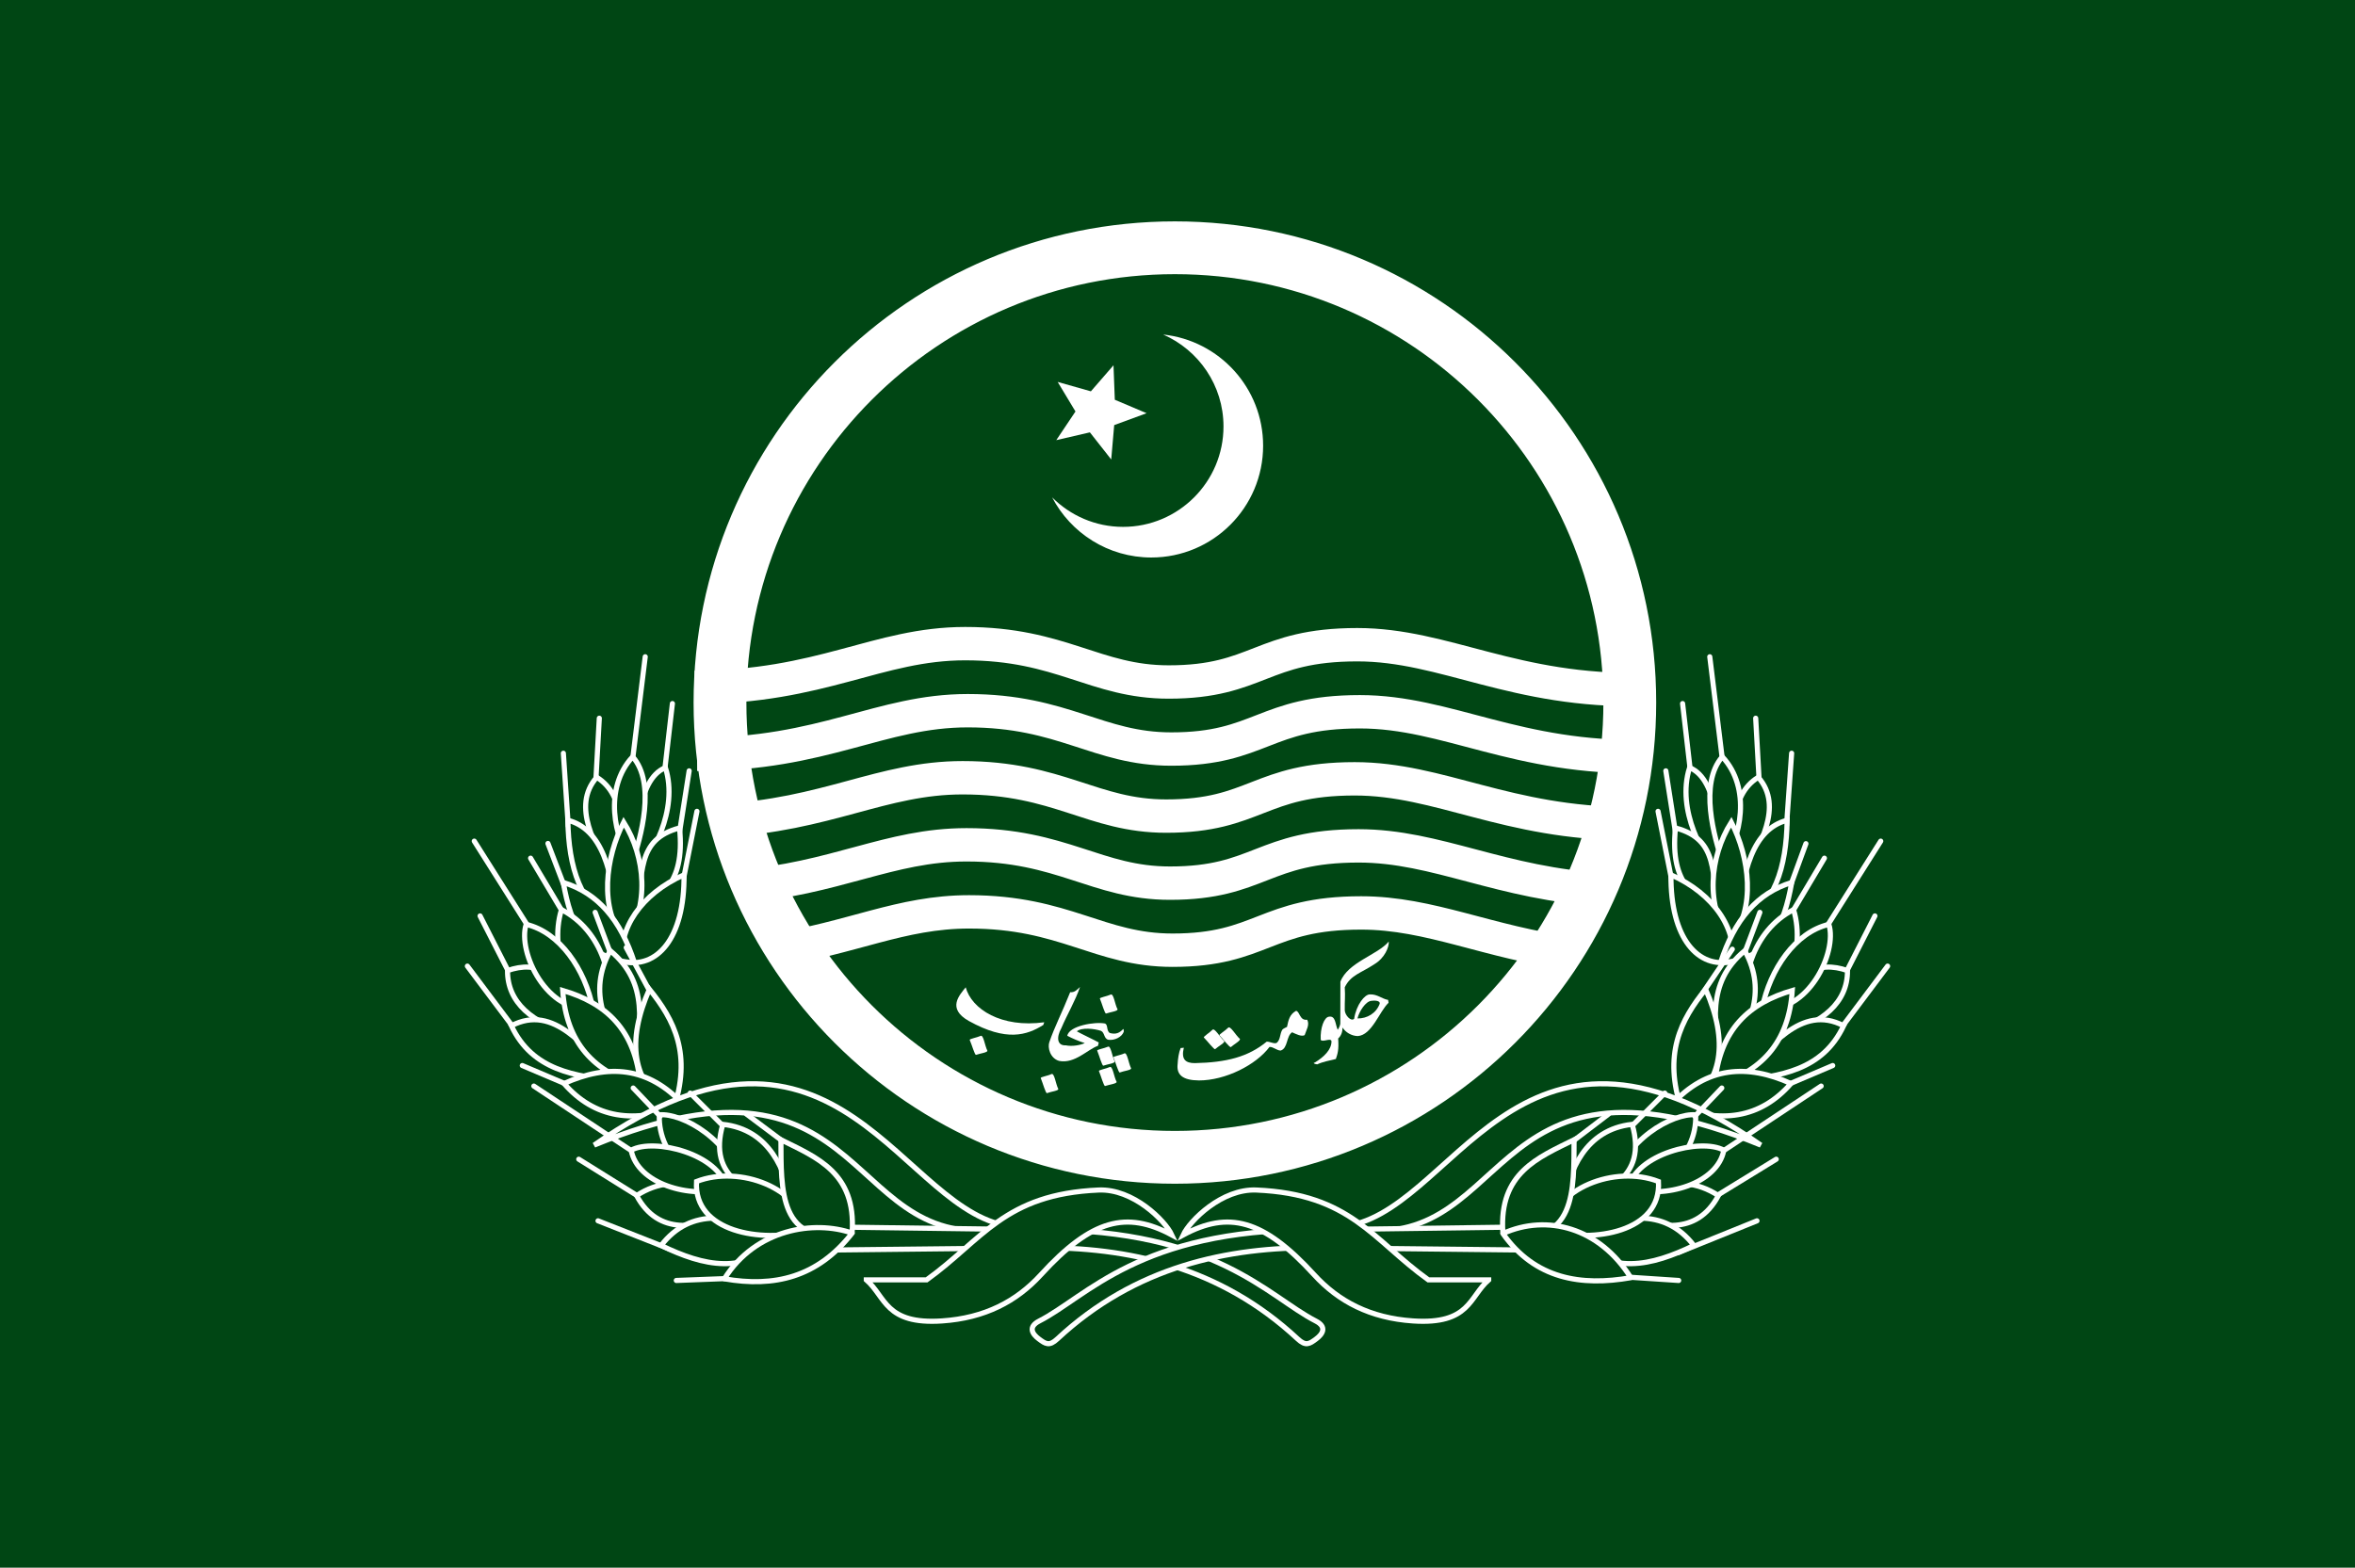
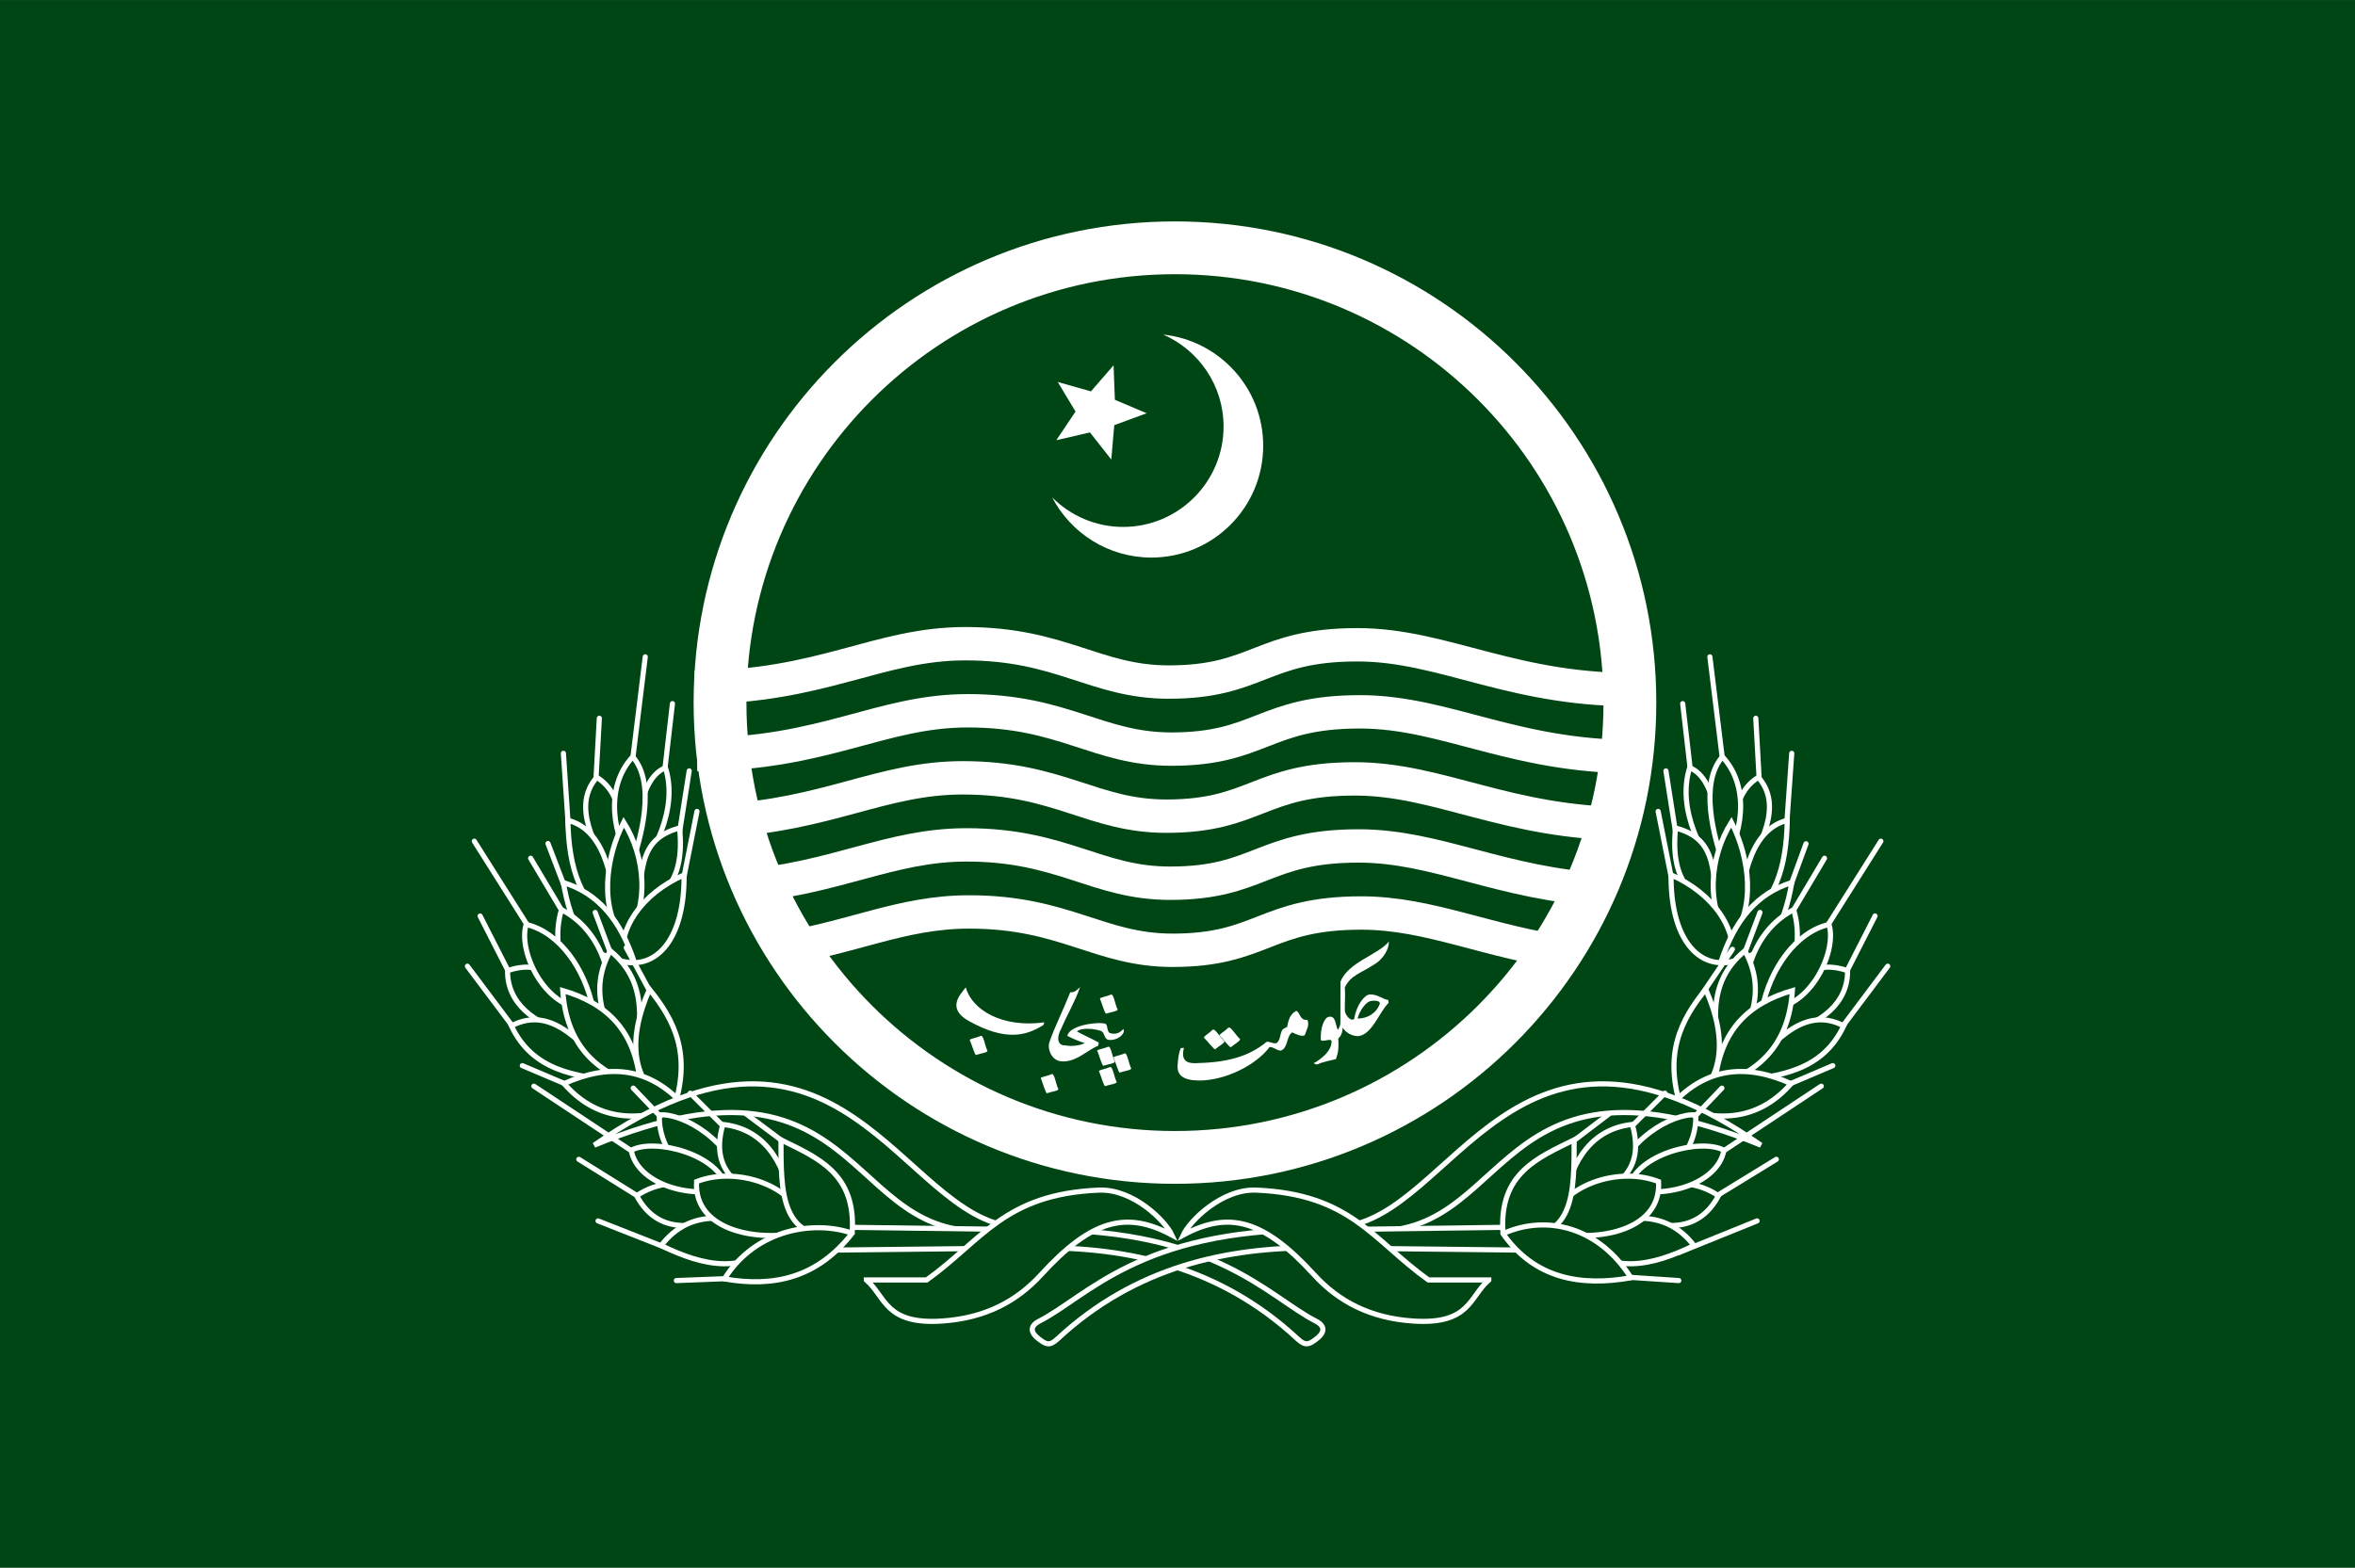
- <svg xmlns="http://www.w3.org/2000/svg" xmlns:xlink="http://www.w3.org/1999/xlink" version="1.1" width="793.047" height="528.047" id="svg3711">
+ <svg xmlns="http://www.w3.org/2000/svg" xmlns:xlink="http://www.w3.org/1999/xlink" version="1.1" width="793.047" height="528.047" viewBox="0 0 793 528" id="svg3711">
  <defs id="defs3713">
    <linearGradient id="linearGradient5616">
      <stop id="stop5618" style="stop-color:#000000;stop-opacity:1" offset="0" />
      <stop id="stop5620" style="stop-color:#000000;stop-opacity:0" offset="1" />
    </linearGradient>
    <filter x="-0.315" y="-0.219" width="1.63" height="1.439" color-interpolation-filters="sRGB" id="filter5626">
      <feGaussianBlur stdDeviation="1.179" id="feGaussianBlur5628" />
    </filter>
    <linearGradient id="linearGradient5648">
      <stop id="stop5650" style="stop-color:#000000;stop-opacity:1" offset="0" />
      <stop id="stop5652" style="stop-color:#000000;stop-opacity:0" offset="1" />
    </linearGradient>
    <linearGradient id="linearGradient5640">
      <stop id="stop5642" style="stop-color:#000000;stop-opacity:1" offset="0" />
      <stop id="stop5644" style="stop-color:#000000;stop-opacity:0" offset="1" />
    </linearGradient>
    <linearGradient x1="302.589" y1="111.651" x2="314.572" y2="111.651" id="linearGradient6918" xlink:href="#linearGradient5616" gradientUnits="userSpaceOnUse" />
    <radialGradient cx="325.415" cy="134.438" r="4.084" fx="325.415" fy="134.438" id="radialGradient6920" xlink:href="#linearGradient5648" gradientUnits="userSpaceOnUse" gradientTransform="matrix(1,0,0,0.3562687,0,86.54178)" />
    <radialGradient cx="325.415" cy="134.438" r="4.084" fx="325.415" fy="134.438" id="radialGradient6922" xlink:href="#linearGradient5640" gradientUnits="userSpaceOnUse" gradientTransform="matrix(1,0,0,0.3562687,0,86.54178)" />
    <linearGradient x1="302.589" y1="111.651" x2="314.572" y2="111.651" id="linearGradient7247" xlink:href="#linearGradient5616" gradientUnits="userSpaceOnUse" />
    <radialGradient cx="325.415" cy="134.438" r="4.084" fx="325.415" fy="134.438" id="radialGradient7249" xlink:href="#linearGradient5648" gradientUnits="userSpaceOnUse" gradientTransform="matrix(1,0,0,0.3562687,0,86.54178)" />
    <radialGradient cx="325.415" cy="134.438" r="4.084" fx="325.415" fy="134.438" id="radialGradient7251" xlink:href="#linearGradient5640" gradientUnits="userSpaceOnUse" gradientTransform="matrix(1,0,0,0.3562687,0,86.54178)" />
    <linearGradient x1="302.589" y1="111.651" x2="314.572" y2="111.651" id="linearGradient7580" xlink:href="#linearGradient5616" gradientUnits="userSpaceOnUse" />
    <radialGradient cx="325.415" cy="134.438" r="4.084" fx="325.415" fy="134.438" id="radialGradient7582" xlink:href="#linearGradient5648" gradientUnits="userSpaceOnUse" gradientTransform="matrix(1,0,0,0.3562687,0,86.54178)" />
    <radialGradient cx="325.415" cy="134.438" r="4.084" fx="325.415" fy="134.438" id="radialGradient7584" xlink:href="#linearGradient5640" gradientUnits="userSpaceOnUse" gradientTransform="matrix(1,0,0,0.3562687,0,86.54178)" />
    <linearGradient x1="302.589" y1="111.651" x2="314.572" y2="111.651" id="linearGradient4325" xlink:href="#linearGradient5616" gradientUnits="userSpaceOnUse" />
    <radialGradient cx="325.415" cy="134.438" r="4.084" fx="325.415" fy="134.438" id="radialGradient4327" xlink:href="#linearGradient5648" gradientUnits="userSpaceOnUse" gradientTransform="matrix(1,0,0,0.3562687,0,86.54178)" />
    <radialGradient cx="325.415" cy="134.438" r="4.084" fx="325.415" fy="134.438" id="radialGradient4329" xlink:href="#linearGradient5640" gradientUnits="userSpaceOnUse" gradientTransform="matrix(1,0,0,0.3562687,0,86.54178)" />
    <linearGradient x1="302.589" y1="111.651" x2="314.572" y2="111.651" id="linearGradient7077" xlink:href="#linearGradient5616" gradientUnits="userSpaceOnUse" />
    <radialGradient cx="325.415" cy="134.438" r="4.084" fx="325.415" fy="134.438" id="radialGradient7079" xlink:href="#linearGradient5648" gradientUnits="userSpaceOnUse" gradientTransform="matrix(1,0,0,0.3562687,0,86.54178)" />
    <radialGradient cx="325.415" cy="134.438" r="4.084" fx="325.415" fy="134.438" id="radialGradient7081" xlink:href="#linearGradient5640" gradientUnits="userSpaceOnUse" gradientTransform="matrix(1,0,0,0.3562687,0,86.54178)" />
    <linearGradient x1="302.589" y1="111.651" x2="314.572" y2="111.651" id="linearGradient7757" xlink:href="#linearGradient5616" gradientUnits="userSpaceOnUse" />
    <radialGradient cx="325.415" cy="134.438" r="4.084" fx="325.415" fy="134.438" id="radialGradient7759" xlink:href="#linearGradient5648" gradientUnits="userSpaceOnUse" gradientTransform="matrix(1,0,0,0.3562687,0,86.54178)" />
    <radialGradient cx="325.415" cy="134.438" r="4.084" fx="325.415" fy="134.438" id="radialGradient7761" xlink:href="#linearGradient5640" gradientUnits="userSpaceOnUse" gradientTransform="matrix(1,0,0,0.3562687,0,86.54178)" />
  </defs>
  <g id="g11486" transform="translate(-0.9764928,-0.9765115)">
    <rect width="793.047" height="528.047" x="0.976" y="0.977" id="rect7253" style="fill:#004614;fill-opacity:1;stroke:none" />
    <g id="g4364">
      <path d="m 396.621,78.115 c -88.1,0 -159.51,71.41 -159.51,159.51 0,88.1 71.41,159.51 159.51,159.51 88.1,0 159.51,-71.41 159.51,-159.51 0,-88.1 -71.41,-159.51 -159.51,-159.51 z m 0,12.644 c 81.108,0 146.866,65.758 146.866,146.866 0,81.108 -65.758,146.866 -146.866,146.866 -81.108,0 -146.866,-65.758 -146.866,-146.866 0,-81.108 65.758,-146.866 146.866,-146.866 z" id="path3978" style="fill:#ffffff;fill-opacity:1;stroke:#ffffff;stroke-width:5.139;stroke-linecap:round;stroke-linejoin:miter;stroke-miterlimit:4;stroke-opacity:1;stroke-dasharray:none" />
      <path d="m 234.875,232.495 c 42.771,0 61.622,-14.711 91.137,-14.711 32.365,0 43.755,12.917 68.532,12.917 30.152,0 31.187,-12.558 63.509,-12.558 29.566,0 52.846,16.059 96.519,15.07" id="path3948" style="fill:none;stroke:#ffffff;stroke-width:11.239;stroke-linecap:butt;stroke-linejoin:round;stroke-miterlimit:4;stroke-opacity:1;stroke-dasharray:none" />
      <path d="m 235.74,255.081 c 42.771,0 61.622,-14.711 91.137,-14.711 32.365,0 43.755,12.917 68.532,12.917 30.152,0 31.187,-12.558 63.509,-12.558 29.566,0 52.846,16.059 96.519,15.07" id="path3950" style="fill:none;stroke:#ffffff;stroke-width:11.239;stroke-linecap:butt;stroke-linejoin:round;stroke-miterlimit:4;stroke-opacity:1;stroke-dasharray:none" />
      <path d="m 243.256,277.431 c 36.417,-1.89 54.593,-14.475 81.892,-14.475 32.365,0 43.755,12.917 68.532,12.917 30.152,0 31.187,-12.558 63.509,-12.558 28.607,0 51.329,15.034 92.335,15.113" id="path3952" style="fill:none;stroke:#ffffff;stroke-width:11.239;stroke-linecap:butt;stroke-linejoin:round;stroke-miterlimit:4;stroke-opacity:1;stroke-dasharray:none" />
      <path d="m 249.333,299.702 c 33.281,-2.675 51.034,-14.159 77.112,-14.159 32.365,0 43.755,12.917 68.532,12.917 30.152,0 31.187,-12.558 63.509,-12.558 26.418,0 47.817,12.821 83.231,14.846" id="path3954" style="fill:none;stroke:#ffffff;stroke-width:11.239;stroke-linecap:butt;stroke-linejoin:round;stroke-miterlimit:4;stroke-opacity:1;stroke-dasharray:none" />
      <path d="m 261.176,321.036 c 26.528,-3.929 43.077,-12.906 66.134,-12.906 32.365,0 43.755,12.917 68.532,12.917 30.152,0 31.187,-12.558 63.509,-12.558 23.283,0 42.669,9.959 71.186,13.709" id="path3956" style="fill:none;stroke:#ffffff;stroke-width:11.239;stroke-linecap:butt;stroke-linejoin:round;stroke-miterlimit:4;stroke-opacity:1;stroke-dasharray:none" />
      <path d="m 392.671,113.659 c 11.93,5.219 20.317,17.107 20.317,30.962 0,18.668 -15.158,33.826 -33.826,33.826 -9.334,0 -17.766,-3.826 -23.883,-9.942 6.285,12.03 18.88,20.263 33.393,20.263 20.795,0 37.662,-16.867 37.662,-37.662 0,-19.44 -14.754,-35.444 -33.664,-37.446 z" id="path3958" style="fill:#ffffff;fill-opacity:1;stroke:none" />
      <path d="m 375.181,155.747 -7.184,-9.133 -11.32,2.623 6.466,-9.655 -5.993,-9.955 11.18,3.167 7.616,-8.776 0.443,11.612 10.7,4.531 -10.906,4.01 z" id="path3960" style="fill:#ffffff;fill-opacity:1;stroke:none" />
      <path style="fill:#004614;fill-opacity:1;stroke:#ffffff;stroke-width:1.729px;stroke-linecap:butt;stroke-linejoin:miter;stroke-opacity:1" id="path4219" d="M 220.084,334.823 z" />
      <path style="fill:#004614;fill-opacity:1;stroke:#ffffff;stroke-width:1.729px;stroke-linecap:round;stroke-linejoin:miter;stroke-opacity:1" id="path4181" d="m 227.407,237.967 -2.746,23.837" />
      <path style="fill:#004614;fill-opacity:1;stroke:#ffffff;stroke-width:1.729px;stroke-linecap:round;stroke-linejoin:miter;stroke-opacity:1" id="path4183" d="M 233.053,260.629 229.594,282.675" />
      <path style="fill:#004614;fill-opacity:1;stroke:#ffffff;stroke-width:1.729px;stroke-linecap:round;stroke-linejoin:miter;stroke-opacity:1" id="path4191" d="m 202.793,242.905 -1.297,23.343" />
      <path style="fill:#004614;fill-opacity:1;stroke:#ffffff;stroke-width:1.729px;stroke-linecap:round;stroke-linejoin:miter;stroke-opacity:1" id="path4189" d="m 190.689,254.699 1.653,24.57" />
      <path style="fill:#004614;fill-opacity:1;stroke:#ffffff;stroke-width:1.729px;stroke-linecap:round;stroke-linejoin:miter;stroke-opacity:1" id="path4179" d="m 213.727,259.11 4.528,-36.905" />
      <path style="fill:#004614;fill-opacity:1;stroke:#ffffff;stroke-width:1.729px;stroke-linecap:round;stroke-linejoin:miter;stroke-opacity:1" id="path4185" d="m 235.673,274.269 -4.655,23.452" />
      <path style="fill:#004614;fill-opacity:1;stroke:#ffffff;stroke-width:1.729px;stroke-linecap:round;stroke-linejoin:miter;stroke-opacity:1" id="path4187" d="M 191.12,299.785 185.5,285.087" />
      <path style="fill:#004614;fill-opacity:1;stroke:#ffffff;stroke-width:1.729;stroke-linecap:butt;stroke-linejoin:miter;stroke-miterlimit:4;stroke-opacity:1;stroke-dasharray:none" id="path4177" d="m 225.056,259.548 c 4.561,14.35 -4.855,30.621 -10.159,35.447 0.22,-11.016 0.251,-31.427 10.159,-35.447 z" />
      <path style="fill:#004614;fill-opacity:1;stroke:#ffffff;stroke-width:1.729;stroke-linecap:butt;stroke-linejoin:miter;stroke-miterlimit:4;stroke-opacity:1;stroke-dasharray:none" id="path4169" d="m 229.811,279.865 c -14.876,3.882 -11.968,15.803 -14.697,29.395 7.275,-6.304 16.727,-9.407 14.697,-29.395 z" />
      <path style="fill:#004614;fill-opacity:1;stroke:#ffffff;stroke-width:1.729;stroke-linecap:butt;stroke-linejoin:miter;stroke-miterlimit:4;stroke-opacity:1;stroke-dasharray:none" id="path4173" d="m 201.929,262.79 c -8.767,9.982 0.079,23.306 4.323,32.205 4.961,-11.291 5.61,-26.069 -4.323,-32.205 z" />
      <path style="fill:#004614;fill-opacity:1;stroke:#ffffff;stroke-width:1.729;stroke-linecap:butt;stroke-linejoin:miter;stroke-miterlimit:4;stroke-opacity:1;stroke-dasharray:none" id="path4171" d="m 192.202,277.272 c 0.248,15.798 4.12,28.836 16.427,35.447 -1.071,-18.422 -5.028,-32.515 -16.427,-35.447 z" />
      <path style="fill:#004614;fill-opacity:1;stroke:#ffffff;stroke-width:1.729;stroke-linecap:butt;stroke-linejoin:miter;stroke-miterlimit:4;stroke-opacity:1;stroke-dasharray:none" id="path4175" d="m 214.032,255.874 c -9.887,10.652 -6.196,27.508 -0.216,35.879 2.969,-8.613 8.119,-26.863 0.216,-35.879 z" />
      <path style="fill:#004614;fill-opacity:1;stroke:#ffffff;stroke-width:1.729;stroke-linecap:butt;stroke-linejoin:miter;stroke-miterlimit:4;stroke-opacity:1;stroke-dasharray:none" id="path4167" d="m 211.007,277.92 c 7.368,11.738 8.77,28.176 0.432,39.986 -8.946,-10.777 -6.493,-28.272 -0.432,-39.986 z" />
      <path style="fill:#004614;fill-opacity:1;stroke:#ffffff;stroke-width:1.729;stroke-linecap:butt;stroke-linejoin:miter;stroke-miterlimit:4;stroke-opacity:1;stroke-dasharray:none" id="path4165" d="m 210.79,324.822 c -1.858,-10.642 5.994,-22.752 20.533,-29.179 0.223,21.52 -9.239,31.845 -20.533,29.179 z" />
      <path style="fill:#004614;fill-opacity:1;stroke:#ffffff;stroke-width:1.729;stroke-linecap:butt;stroke-linejoin:round;stroke-miterlimit:4;stroke-opacity:1;stroke-dasharray:none" id="path4163" d="m 214.627,325.251 c -16.295,-0.852 -21.399,-12.437 -23.965,-27.017 11.594,3.538 19.287,12.528 23.965,27.017 z" />
      <path style="fill:#004614;fill-opacity:1;stroke:#ffffff;stroke-width:1.729px;stroke-linecap:round;stroke-linejoin:miter;stroke-opacity:1" id="path4199" d="m 158.365,326.405 16.859,22.478" />
      <path d="m 162.644,309.498 10.807,21.182" id="path4197" style="fill:#004614;fill-opacity:1;stroke:#ffffff;stroke-width:1.729px;stroke-linecap:round;stroke-linejoin:miter;stroke-opacity:1" />
      <path d="M 181.437,317.157 160.688,284.304" id="path4195" style="fill:#004614;fill-opacity:1;stroke:#ffffff;stroke-width:1.729px;stroke-linecap:round;stroke-linejoin:miter;stroke-opacity:1" />
      <path d="m 176.857,359.895 17.291,7.349" id="path4201" style="fill:#004614;fill-opacity:1;stroke:#ffffff;stroke-width:1.729px;stroke-linecap:round;stroke-linejoin:miter;stroke-opacity:1" />
      <path d="M 190.462,308.201 179.656,290.045" id="path4193" style="fill:#004614;fill-opacity:1;stroke:#ffffff;stroke-width:1.729px;stroke-linecap:round;stroke-linejoin:miter;stroke-opacity:1" />
      <path d="m 206.579,322.134 -5.187,-13.833" id="path4221" style="fill:#004614;fill-opacity:1;stroke:#ffffff;stroke-width:1.729px;stroke-linecap:round;stroke-linejoin:miter;stroke-opacity:1" />
      <path d="m 219.985,335.232 -8.126,-15.065" id="path4255" style="fill:#004614;fill-opacity:1;stroke:#ffffff;stroke-width:1.729px;stroke-linecap:round;stroke-linejoin:miter;stroke-opacity:1" />
      <path style="fill:#004614;fill-opacity:1;stroke:#ffffff;stroke-width:1.729;stroke-linecap:butt;stroke-linejoin:miter;stroke-miterlimit:4;stroke-opacity:1;stroke-dasharray:none" id="path4157-1" d="m 171.885,327.907 c 9.693,-3.367 19.706,-0.483 21.614,21.182 -13.119,-3.245 -21.726,-10.458 -21.614,-21.182 z" />
      <path style="fill:#004614;fill-opacity:1;stroke:#ffffff;stroke-width:1.729;stroke-linecap:butt;stroke-linejoin:miter;stroke-miterlimit:4;stroke-opacity:1;stroke-dasharray:none" id="path4161-0" d="m 190.041,307.374 c 13.906,7.102 18.403,24.49 15.283,35.805 -11.807,-4.439 -19.688,-21.163 -15.283,-35.805 z" />
      <path style="fill:#004614;fill-opacity:1;stroke:#ffffff;stroke-width:1.729;stroke-linecap:butt;stroke-linejoin:miter;stroke-miterlimit:4;stroke-opacity:1;stroke-dasharray:none" id="path4153-5" d="m 206.468,321.206 c -7.7,13.978 -1.836,26.644 8.213,38.905 1.716,-13.793 5.082,-27.892 -8.213,-38.905 z" />
      <path style="fill:#004614;fill-opacity:1;stroke:#ffffff;stroke-width:1.729;stroke-linecap:butt;stroke-linejoin:miter;stroke-miterlimit:4;stroke-opacity:1;stroke-dasharray:none" id="path4159-8" d="m 178.153,312.345 c -2.955,9.379 7.074,30.388 22.478,28.314 -2.627,-13.224 -11.206,-25.681 -22.478,-28.314 z" />
      <path style="fill:#004614;fill-opacity:1;stroke:#ffffff;stroke-width:1.729;stroke-linecap:butt;stroke-linejoin:miter;stroke-miterlimit:4;stroke-opacity:1;stroke-dasharray:none" id="path4155-9" d="m 173.182,346.495 c 7.123,15.126 21.429,16.989 35.879,18.588 -11.078,-11.193 -21.502,-26.093 -35.879,-18.588 z" />
      <path style="fill:#004614;fill-opacity:1;stroke:#ffffff;stroke-width:1.729;stroke-linecap:butt;stroke-linejoin:miter;stroke-miterlimit:4;stroke-opacity:1;stroke-dasharray:none" id="path4151-7" d="m 190.473,334.607 c 14.224,4.155 24.564,12.9 26.153,31.989 -15.549,-4.378 -25.005,-14.361 -26.153,-31.989 z" />
      <path style="fill:#004614;fill-opacity:1;stroke:#ffffff;stroke-width:1.729;stroke-linecap:butt;stroke-linejoin:miter;stroke-miterlimit:4;stroke-opacity:1;stroke-dasharray:none" id="path4147" d="m 219.652,334.175 c -7.6,17.399 -6.288,31.514 7.997,40.85 6.457,-18.88 0.358,-30.516 -7.997,-40.85 z" />
      <path style="fill:#004614;fill-opacity:1;stroke:#ffffff;stroke-width:1.729;stroke-linecap:butt;stroke-linejoin:miter;stroke-miterlimit:4;stroke-opacity:1;stroke-dasharray:none" id="path4149-6" d="m 190.906,365.947 c 14.726,-6.633 28.354,-5.805 40.202,7.133 -16.54,6.755 -30.002,4.556 -40.202,-7.133 z" />
      <path style="fill:#004614;fill-opacity:1;stroke:#ffffff;stroke-width:1.729;stroke-linecap:butt;stroke-linejoin:miter;stroke-miterlimit:4;stroke-opacity:1;stroke-dasharray:none" id="path4003" d="M 201.064,386.696 C 296.617,347.419 283.97,426.893 342.419,414.146 304.483,411.033 284.015,328.642 201.064,386.696 z" />
      <path style="fill:#004614;fill-opacity:1;stroke:#ffffff;stroke-width:1.729;stroke-linecap:butt;stroke-linejoin:miter;stroke-miterlimit:4;stroke-opacity:1;stroke-dasharray:none" id="path4005" d="m 437.952,451.97 c 2.735,2.549 3.959,1.732 6.268,0 2.137,-1.603 3.759,-4.022 -0.216,-6.052 -15.843,-8.088 -33.862,-30.692 -91.643,-30.692 l -68.951,-0.917 -7.349,7.781 74.138,-0.812 c 30.533,-0.334 61.612,6.334 87.752,30.692 z" />
      <path style="fill:#004614;fill-opacity:1;stroke:#ffffff;stroke-width:1.729px;stroke-linecap:round;stroke-linejoin:miter;stroke-opacity:1" id="path4209" d="m 228.721,432.291 21.258,-0.812" />
      <path style="fill:#004614;fill-opacity:1;stroke:#ffffff;stroke-width:1.729px;stroke-linecap:round;stroke-linejoin:miter;stroke-opacity:1" id="path4207" d="m 202.361,412.201 26.801,10.554" />
      <path style="fill:#004614;fill-opacity:1;stroke:#ffffff;stroke-width:1.729px;stroke-linecap:round;stroke-linejoin:miter;stroke-opacity:1" id="path4203" d="m 180.747,366.812 35.879,23.775" />
      <path style="fill:#004614;fill-opacity:1;stroke:#ffffff;stroke-width:1.729px;stroke-linecap:round;stroke-linejoin:miter;stroke-opacity:1" id="path4213" d="M 245.51,381.282 233.406,369.178" />
      <path style="fill:#004614;fill-opacity:1;stroke:#ffffff;stroke-width:1.729px;stroke-linecap:round;stroke-linejoin:miter;stroke-opacity:1" id="path4211" d="M 266.39,386.775 252.379,376.274" />
      <path d="m 195.877,391.452 23.164,14.444" id="path4205" style="fill:#004614;fill-opacity:1;stroke:#ffffff;stroke-width:1.729px;stroke-linecap:round;stroke-linejoin:miter;stroke-opacity:1" />
      <path style="fill:#004614;fill-opacity:1;stroke:#ffffff;stroke-width:1.729;stroke-linecap:butt;stroke-linejoin:miter;stroke-miterlimit:4;stroke-opacity:1;stroke-dasharray:none" id="path4017" d="m 215.354,403.697 c 14.268,-9.424 30.503,-0.644 30.567,6.878 -9.845,3.556 -23.103,7.032 -30.567,-6.878 z" />
      <path style="fill:#004614;fill-opacity:1;stroke:#ffffff;stroke-width:1.729;stroke-linecap:butt;stroke-linejoin:miter;stroke-miterlimit:4;stroke-opacity:1;stroke-dasharray:none" id="path4019" d="m 222.996,376.493 c -0.476,14.438 12.963,25.474 27.816,24.148 -3.491,-15.632 -20.124,-24.846 -27.816,-24.148 z" />
      <path style="fill:#004614;fill-opacity:1;stroke:#ffffff;stroke-width:1.729;stroke-linecap:butt;stroke-linejoin:miter;stroke-miterlimit:4;stroke-opacity:1;stroke-dasharray:none" id="path4021" d="m 213.52,388.414 c 2.109,11.249 19.698,16.539 32.095,12.838 -2.287,-11.489 -24.314,-17.109 -32.095,-12.838 z" />
      <path style="fill:#004614;fill-opacity:1;stroke:#ffffff;stroke-width:1.729;stroke-linecap:butt;stroke-linejoin:miter;stroke-miterlimit:4;stroke-opacity:1;stroke-dasharray:none" id="path4015" d="m 244.392,379.702 c 15.898,1.726 21.295,15.893 23.078,26.746 -14.024,-3.105 -28.359,-8.512 -23.078,-26.746 z" />
      <path style="fill:#004614;fill-opacity:1;stroke:#ffffff;stroke-width:1.729;stroke-linecap:butt;stroke-linejoin:miter;stroke-miterlimit:4;stroke-opacity:1;stroke-dasharray:none" id="path4009" d="m 223.607,420.508 c 9.95,-12.902 24.516,-10.8 40.959,-2.598 -12.675,12.852 -26.67,9.524 -40.959,2.598 z" />
      <path style="fill:#004614;fill-opacity:1;stroke:#ffffff;stroke-width:1.729;stroke-linecap:butt;stroke-linejoin:miter;stroke-miterlimit:4;stroke-opacity:1;stroke-dasharray:none" id="path4011" d="m 235.528,398.959 c 14.636,-5.691 35.488,2.4 36.833,16.659 -14.871,4.046 -37.839,0.391 -36.833,-16.659 z" />
      <path style="fill:#004614;fill-opacity:1;stroke:#ffffff;stroke-width:1.729;stroke-linecap:butt;stroke-linejoin:miter;stroke-miterlimit:4;stroke-opacity:1;stroke-dasharray:none" id="path4013" d="m 263.955,384.898 c 12.191,6.026 25.24,11.168 23.995,31.025 -24.924,6.067 -23.903,-14.654 -23.995,-31.025 z" />
      <path style="fill:#004614;fill-opacity:1;stroke:#ffffff;stroke-width:1.729;stroke-linecap:butt;stroke-linejoin:round;stroke-miterlimit:4;stroke-opacity:1;stroke-dasharray:none" id="path4007" d="m 244.905,431.738 c 16.741,2.934 31.368,-0.427 43.023,-15.398 -12.669,-4.444 -32.459,-1.491 -43.023,15.398 z" />
      <path style="fill:#004614;fill-opacity:1;stroke:#ffffff;stroke-width:1.729px;stroke-linecap:round;stroke-linejoin:miter;stroke-opacity:1" id="path4215" d="m 223.285,376.981 -9.078,-9.51" />
      <path style="fill:#004614;fill-opacity:1;stroke:#ffffff;stroke-width:1.729;stroke-linecap:butt;stroke-linejoin:miter;stroke-miterlimit:4;stroke-opacity:1;stroke-dasharray:none" id="path4001" d="m 292.707,432.086 20.317,0 c 18.737,-13.434 26.156,-28.904 57.925,-30.259 11.588,-0.494 22.391,10.284 24.64,15.13 -15.181,-8.157 -26.921,-5.409 -44.092,13.401 -8.231,9.016 -18.927,14.597 -33.285,15.562 -19.224,1.292 -18.91,-8.102 -25.504,-13.833 z" />
      <path style="fill:#004614;fill-opacity:1;stroke:#ffffff;stroke-width:1.729px;stroke-linecap:butt;stroke-linejoin:miter;stroke-opacity:1" id="path4911" d="M 574.916,334.823 z" />
      <path style="fill:#004614;fill-opacity:1;stroke:#ffffff;stroke-width:1.729px;stroke-linecap:round;stroke-linejoin:miter;stroke-opacity:1" id="path4917" d="m 567.593,237.967 2.746,23.837" />
      <path style="fill:#004614;fill-opacity:1;stroke:#ffffff;stroke-width:1.729px;stroke-linecap:round;stroke-linejoin:miter;stroke-opacity:1" id="path4919" d="m 561.947,260.629 3.458,22.046" />
      <path style="fill:#004614;fill-opacity:1;stroke:#ffffff;stroke-width:1.729px;stroke-linecap:round;stroke-linejoin:miter;stroke-opacity:1" id="path4921" d="m 592.207,242.905 1.297,23.343" />
      <path style="fill:#004614;fill-opacity:1;stroke:#ffffff;stroke-width:1.729px;stroke-linecap:round;stroke-linejoin:miter;stroke-opacity:1" id="path4923" d="m 604.311,254.699 -1.711,24.246" />
      <path style="fill:#004614;fill-opacity:1;stroke:#ffffff;stroke-width:1.729px;stroke-linecap:round;stroke-linejoin:miter;stroke-opacity:1" id="path4925" d="m 581.273,259.11 -4.528,-36.905" />
      <path style="fill:#004614;fill-opacity:1;stroke:#ffffff;stroke-width:1.729px;stroke-linecap:round;stroke-linejoin:miter;stroke-opacity:1" id="path4927" d="m 559.327,274.269 4.655,23.452" />
      <path style="fill:#004614;fill-opacity:1;stroke:#ffffff;stroke-width:1.729px;stroke-linecap:round;stroke-linejoin:miter;stroke-opacity:1" id="path4929" d="m 603.498,300.51 5.62,-15.346" />
      <path style="fill:#004614;fill-opacity:1;stroke:#ffffff;stroke-width:1.729;stroke-linecap:butt;stroke-linejoin:miter;stroke-miterlimit:4;stroke-opacity:1;stroke-dasharray:none" id="path4933" d="m 569.944,259.548 c -4.561,14.35 4.855,30.621 10.159,35.447 -0.22,-11.016 -0.251,-31.427 -10.159,-35.447 z" />
      <path style="fill:#004614;fill-opacity:1;stroke:#ffffff;stroke-width:1.729;stroke-linecap:butt;stroke-linejoin:miter;stroke-miterlimit:4;stroke-opacity:1;stroke-dasharray:none" id="path4935" d="m 565.189,279.865 c 14.876,3.882 11.968,15.803 14.697,29.395 -7.275,-6.304 -16.727,-9.407 -14.697,-29.395 z" />
      <path style="fill:#004614;fill-opacity:1;stroke:#ffffff;stroke-width:1.729;stroke-linecap:butt;stroke-linejoin:miter;stroke-miterlimit:4;stroke-opacity:1;stroke-dasharray:none" id="path4937" d="m 593.071,262.79 c 8.767,9.982 -0.079,23.306 -4.323,32.205 -4.961,-11.291 -5.61,-26.069 4.323,-32.205 z" />
      <path style="fill:#004614;fill-opacity:1;stroke:#ffffff;stroke-width:1.729;stroke-linecap:butt;stroke-linejoin:miter;stroke-miterlimit:4;stroke-opacity:1;stroke-dasharray:none" id="path4939" d="m 602.798,277.272 c -0.248,15.798 -4.12,28.836 -16.427,35.447 1.071,-18.422 5.028,-32.515 16.427,-35.447 z" />
      <path style="fill:#004614;fill-opacity:1;stroke:#ffffff;stroke-width:1.729;stroke-linecap:butt;stroke-linejoin:miter;stroke-miterlimit:4;stroke-opacity:1;stroke-dasharray:none" id="path4941" d="m 580.968,255.874 c 9.887,10.652 6.196,27.508 0.216,35.879 -2.969,-8.613 -8.119,-26.863 -0.216,-35.879 z" />
      <path style="fill:#004614;fill-opacity:1;stroke:#ffffff;stroke-width:1.729;stroke-linecap:butt;stroke-linejoin:miter;stroke-miterlimit:4;stroke-opacity:1;stroke-dasharray:none" id="path4943" d="m 583.993,277.92 c -7.368,11.738 -8.77,28.176 -0.432,39.986 8.946,-10.777 6.493,-28.272 0.432,-39.986 z" />
      <path style="fill:#004614;fill-opacity:1;stroke:#ffffff;stroke-width:1.729;stroke-linecap:butt;stroke-linejoin:miter;stroke-miterlimit:4;stroke-opacity:1;stroke-dasharray:none" id="path4945" d="m 584.21,324.822 c 1.858,-10.642 -5.994,-22.752 -20.533,-29.179 -0.223,21.52 9.239,31.845 20.533,29.179 z" />
      <path style="fill:#004614;fill-opacity:1;stroke:#ffffff;stroke-width:1.729;stroke-linecap:butt;stroke-linejoin:round;stroke-miterlimit:4;stroke-opacity:1;stroke-dasharray:none" id="path4947" d="m 580.373,325.251 c 16.295,-0.852 21.399,-12.437 23.965,-27.017 -11.594,3.538 -19.287,12.528 -23.965,27.017 z" />
      <path style="fill:#004614;fill-opacity:1;stroke:#ffffff;stroke-width:1.729px;stroke-linecap:round;stroke-linejoin:miter;stroke-opacity:1" id="path4953" d="M 636.635,326.405 619.777,348.883" />
      <path d="m 632.356,309.498 -10.807,21.182" id="path4957" style="fill:#004614;fill-opacity:1;stroke:#ffffff;stroke-width:1.729px;stroke-linecap:round;stroke-linejoin:miter;stroke-opacity:1" />
      <path d="M 613.563,317.157 634.312,284.304" id="path4959" style="fill:#004614;fill-opacity:1;stroke:#ffffff;stroke-width:1.729px;stroke-linecap:round;stroke-linejoin:miter;stroke-opacity:1" />
      <path d="m 618.143,359.895 -17.291,7.349" id="path4961" style="fill:#004614;fill-opacity:1;stroke:#ffffff;stroke-width:1.729px;stroke-linecap:round;stroke-linejoin:miter;stroke-opacity:1" />
      <path d="m 604.538,308.201 10.807,-18.156" id="path4963" style="fill:#004614;fill-opacity:1;stroke:#ffffff;stroke-width:1.729px;stroke-linecap:round;stroke-linejoin:miter;stroke-opacity:1" />
      <path d="m 588.421,322.134 5.187,-13.833" id="path4965" style="fill:#004614;fill-opacity:1;stroke:#ffffff;stroke-width:1.729px;stroke-linecap:round;stroke-linejoin:miter;stroke-opacity:1" />
      <path d="m 574.367,335.448 9.964,-14.741" id="path4967" style="fill:#004614;fill-opacity:1;stroke:#ffffff;stroke-width:1.729px;stroke-linecap:round;stroke-linejoin:miter;stroke-opacity:1" />
      <path style="fill:#004614;fill-opacity:1;stroke:#ffffff;stroke-width:1.729;stroke-linecap:butt;stroke-linejoin:miter;stroke-miterlimit:4;stroke-opacity:1;stroke-dasharray:none" id="path4971" d="m 623.115,327.907 c -9.693,-3.367 -19.706,-0.483 -21.614,21.182 13.119,-3.245 21.726,-10.458 21.614,-21.182 z" />
      <path style="fill:#004614;fill-opacity:1;stroke:#ffffff;stroke-width:1.729;stroke-linecap:butt;stroke-linejoin:miter;stroke-miterlimit:4;stroke-opacity:1;stroke-dasharray:none" id="path4973" d="m 604.959,307.374 c -13.906,7.102 -18.403,24.49 -15.283,35.805 11.807,-4.439 19.688,-21.163 15.283,-35.805 z" />
      <path style="fill:#004614;fill-opacity:1;stroke:#ffffff;stroke-width:1.729;stroke-linecap:butt;stroke-linejoin:miter;stroke-miterlimit:4;stroke-opacity:1;stroke-dasharray:none" id="path4975" d="m 588.532,321.206 c 7.7,13.978 1.836,26.644 -8.213,38.905 -1.716,-13.793 -5.082,-27.892 8.213,-38.905 z" />
      <path style="fill:#004614;fill-opacity:1;stroke:#ffffff;stroke-width:1.729;stroke-linecap:butt;stroke-linejoin:miter;stroke-miterlimit:4;stroke-opacity:1;stroke-dasharray:none" id="path4977" d="m 616.847,312.345 c 2.955,9.379 -7.074,30.388 -22.478,28.314 2.627,-13.224 11.206,-25.681 22.478,-28.314 z" />
      <path style="fill:#004614;fill-opacity:1;stroke:#ffffff;stroke-width:1.729;stroke-linecap:butt;stroke-linejoin:miter;stroke-miterlimit:4;stroke-opacity:1;stroke-dasharray:none" id="path4979" d="m 621.818,346.495 c -7.123,15.126 -21.429,16.989 -35.879,18.588 11.078,-11.193 21.502,-26.093 35.879,-18.588 z" />
      <path style="fill:#004614;fill-opacity:1;stroke:#ffffff;stroke-width:1.729;stroke-linecap:butt;stroke-linejoin:miter;stroke-miterlimit:4;stroke-opacity:1;stroke-dasharray:none" id="path4981" d="m 604.527,334.607 c -14.224,4.155 -24.564,12.9 -26.153,31.989 15.549,-4.378 25.005,-14.361 26.153,-31.989 z" />
      <path style="fill:#004614;fill-opacity:1;stroke:#ffffff;stroke-width:1.729;stroke-linecap:butt;stroke-linejoin:miter;stroke-miterlimit:4;stroke-opacity:1;stroke-dasharray:none" id="path4983" d="m 575.348,334.175 c 7.6,17.399 6.288,31.514 -7.997,40.85 -6.457,-18.88 -0.358,-30.516 7.997,-40.85 z" />
      <path style="fill:#004614;fill-opacity:1;stroke:#ffffff;stroke-width:1.729;stroke-linecap:butt;stroke-linejoin:miter;stroke-miterlimit:4;stroke-opacity:1;stroke-dasharray:none" id="path4985" d="m 604.094,365.947 c -14.726,-6.633 -28.354,-5.805 -40.202,7.133 16.54,6.755 30.002,4.556 40.202,-7.133 z" />
      <path style="fill:#004614;fill-opacity:1;stroke:#ffffff;stroke-width:1.729;stroke-linecap:butt;stroke-linejoin:miter;stroke-miterlimit:4;stroke-opacity:1;stroke-dasharray:none" id="path4987" d="m 593.936,386.696 c -95.552,-39.278 -82.906,40.196 -141.355,27.45 37.936,-3.113 58.403,-85.504 141.355,-27.45 z" />
      <path style="fill:#004614;fill-opacity:1;stroke:#ffffff;stroke-width:1.729;stroke-linecap:butt;stroke-linejoin:miter;stroke-miterlimit:4;stroke-opacity:1;stroke-dasharray:none" id="path4989" d="m 357.048,451.97 c -2.735,2.549 -3.959,1.732 -6.268,0 -2.137,-1.603 -3.759,-4.022 0.216,-6.052 15.843,-8.088 33.862,-30.692 91.643,-30.692 l 68.951,-0.917 7.349,7.781 -74.138,-0.812 c -30.533,-0.334 -61.612,6.334 -87.752,30.692 z" />
      <path style="fill:#004614;fill-opacity:1;stroke:#ffffff;stroke-width:1.729px;stroke-linecap:round;stroke-linejoin:miter;stroke-opacity:1" id="path4991" d="m 566.279,432.291 -21.182,-1.405" />
      <path style="fill:#004614;fill-opacity:1;stroke:#ffffff;stroke-width:1.729px;stroke-linecap:round;stroke-linejoin:miter;stroke-opacity:1" id="path4993" d="m 592.639,412.201 -26.477,10.699" />
      <path style="fill:#004614;fill-opacity:1;stroke:#ffffff;stroke-width:1.729px;stroke-linecap:round;stroke-linejoin:miter;stroke-opacity:1" id="path4995" d="m 614.253,366.812 -35.879,23.775" />
      <path style="fill:#004614;fill-opacity:1;stroke:#ffffff;stroke-width:1.729px;stroke-linecap:round;stroke-linejoin:miter;stroke-opacity:1" id="path4997" d="M 549.49,381.282 561.594,369.178" />
      <path style="fill:#004614;fill-opacity:1;stroke:#ffffff;stroke-width:1.729px;stroke-linecap:round;stroke-linejoin:miter;stroke-opacity:1" id="path4999" d="m 528.14,387.297 14.481,-11.023" />
      <path d="m 599.123,391.452 -23.451,14.373" id="path5003" style="fill:#004614;fill-opacity:1;stroke:#ffffff;stroke-width:1.729px;stroke-linecap:round;stroke-linejoin:miter;stroke-opacity:1" />
      <path style="fill:#004614;fill-opacity:1;stroke:#ffffff;stroke-width:1.729;stroke-linecap:butt;stroke-linejoin:miter;stroke-miterlimit:4;stroke-opacity:1;stroke-dasharray:none" id="path5007" d="m 579.646,403.697 c -14.268,-9.424 -30.503,-0.644 -30.567,6.878 9.845,3.556 23.103,7.032 30.567,-6.878 z" />
      <path style="fill:#004614;fill-opacity:1;stroke:#ffffff;stroke-width:1.729;stroke-linecap:butt;stroke-linejoin:miter;stroke-miterlimit:4;stroke-opacity:1;stroke-dasharray:none" id="path5009" d="m 572.004,376.493 c 0.476,14.438 -12.963,25.474 -27.816,24.148 3.491,-15.632 20.124,-24.846 27.816,-24.148 z" />
      <path style="fill:#004614;fill-opacity:1;stroke:#ffffff;stroke-width:1.729;stroke-linecap:butt;stroke-linejoin:miter;stroke-miterlimit:4;stroke-opacity:1;stroke-dasharray:none" id="path5011" d="m 581.48,388.414 c -2.109,11.249 -19.698,16.539 -32.095,12.838 2.287,-11.489 24.314,-17.109 32.095,-12.838 z" />
      <path style="fill:#004614;fill-opacity:1;stroke:#ffffff;stroke-width:1.729;stroke-linecap:butt;stroke-linejoin:miter;stroke-miterlimit:4;stroke-opacity:1;stroke-dasharray:none" id="path5013" d="m 550.608,379.702 c -15.898,1.726 -21.295,15.893 -23.078,26.746 14.024,-3.105 28.359,-8.512 23.078,-26.746 z" />
      <path style="fill:#004614;fill-opacity:1;stroke:#ffffff;stroke-width:1.729;stroke-linecap:butt;stroke-linejoin:miter;stroke-miterlimit:4;stroke-opacity:1;stroke-dasharray:none" id="path5015" d="m 571.393,420.508 c -9.95,-12.902 -24.516,-10.8 -40.959,-2.598 12.675,12.852 26.67,9.524 40.959,2.598 z" />
      <path style="fill:#004614;fill-opacity:1;stroke:#ffffff;stroke-width:1.729;stroke-linecap:butt;stroke-linejoin:miter;stroke-miterlimit:4;stroke-opacity:1;stroke-dasharray:none" id="path5017" d="m 559.472,398.959 c -14.636,-5.691 -35.488,2.4 -36.833,16.659 14.871,4.046 37.839,0.391 36.833,-16.659 z" />
      <path style="fill:#004614;fill-opacity:1;stroke:#ffffff;stroke-width:1.729;stroke-linecap:butt;stroke-linejoin:miter;stroke-miterlimit:4;stroke-opacity:1;stroke-dasharray:none" id="path5019" d="m 531.045,384.898 c -12.191,6.026 -25.24,11.168 -23.995,31.025 24.924,6.067 23.903,-14.654 23.995,-31.025 z" />
      <path style="fill:#004614;fill-opacity:1;stroke:#ffffff;stroke-width:1.729;stroke-linecap:butt;stroke-linejoin:round;stroke-miterlimit:4;stroke-opacity:1;stroke-dasharray:none" id="path5021" d="m 550.149,431.36 c -16.741,2.934 -32.303,0.438 -43.07,-14.874 14.849,-6.692 32.507,-2.015 43.07,14.874 z" />
      <path style="fill:#004614;fill-opacity:1;stroke:#ffffff;stroke-width:1.729px;stroke-linecap:round;stroke-linejoin:miter;stroke-opacity:1" id="path5023" d="m 571.715,376.981 9.078,-9.51" />
      <path style="fill:#004614;fill-opacity:1;stroke:#ffffff;stroke-width:1.729;stroke-linecap:butt;stroke-linejoin:miter;stroke-miterlimit:4;stroke-opacity:1;stroke-dasharray:none" id="path5025" d="m 502.293,432.086 -20.317,0 c -18.737,-13.434 -26.156,-28.904 -57.925,-30.259 -11.588,-0.494 -22.391,10.284 -24.64,15.13 15.181,-8.157 26.921,-5.409 44.092,13.401 8.231,9.016 18.927,14.597 33.285,15.562 19.224,1.292 18.91,-8.102 25.504,-13.833 z" />
      <g style="fill:#ffffff" id="g4296" transform="translate(155.7615,77.28087)">
        <path style="fill:#ffffff;fill-opacity:1;stroke:none" d="m 312.875,240.844 c -3.694,4.497 -13.765,6.946 -16.281,13.531 0,4.711 -0.031,9.423 -0.031,14.188 -0.161,0.857 -0.607,1.679 -0.875,2 -0.857,-1.82 -0.635,-4.781 -2.938,-4.406 -1.606,0.161 -2.995,3.744 -2.781,7.812 0.642,0.91 3.411,-0.794 3.625,0.438 0.053,2.837 -2.551,5.345 -5.656,7.219 -0.535,0 -0.441,0.433 0.844,0.594 1.927,-0.91 4.193,-1.277 6.281,-1.812 0.589,-1.767 1.049,-2.998 0.781,-6.906 1.017,-0.91 1.469,-2.188 1.469,-3.688 1.017,1.606 2.984,2.821 5.125,2.875 4.765,-0.321 7.27,-8.274 10.375,-11.219 -0.107,-0.535 -0.049,-0.487 -0.156,-0.969 -1.927,-0.268 -3.694,-2.004 -6.156,-1.844 -1.66,-0.053 -4.532,3.4 -5.281,8.219 -1.071,1.017 -3.049,-1.184 -3.156,-2.844 -0.053,-3.587 0.214,-4.301 0,-7.781 2.034,-4.176 5.44,-4.752 9.938,-7.75 3.533,-2.088 5.036,-5.836 4.875,-7.656 z M 307.844,260.75 c 1.698,-0.038 2.156,0.578 1.969,1.094 -1.178,3.159 -4.203,4.96 -7.469,4.906 0.589,-2.409 2.76,-5.777 4.688,-5.938 0.294,-0.034 0.57,-0.057 0.812,-0.062 z" id="path4400" />
        <path d="m 281.668,264.186 c 1.285,0.214 1.178,3.373 3.748,2.998 0.91,1.713 -0.321,3.48 -0.857,5.193 -1.124,0.589 -2.891,-0.375 -4.229,-0.964 -2.034,1.338 -1.338,5.354 -3.855,6.157 -1.392,-0.053 -2.356,-1.231 -3.748,-1.231 -4.551,6.103 -14.883,11.296 -23.77,11.296 -5.514,-0.053 -7.602,-1.927 -7.174,-5.514 0.107,-1.927 0.375,-3.801 1.017,-5.407 0.375,0 0.696,-0.053 1.071,-0.107 -0.964,3.962 0.589,5.193 3.694,5.193 10.6,-0.214 17.988,-2.088 24.199,-7.227 1.017,-0.107 2.73,0.964 3.48,0.321 1.231,-1.178 0.91,-2.945 1.82,-4.39 0.107,-0.214 1.392,-0.857 1.553,-0.91 0.482,-2.356 0.91,-4.229 3.052,-5.407 z" class="fil0" id="35877496" style="fill:#ffffff;fill-opacity:1" />
        <path d="m 258.754,269.914 c 0.75,-0.91 2.57,2.516 3.962,3.694 0.482,0.535 -1.927,1.82 -2.998,2.784 -0.375,0.268 -2.57,-2.623 -3.855,-3.962 -0.214,-0.268 2.034,-1.606 2.891,-2.516 z" class="fil0" id="36817240" style="fill:#ffffff;fill-opacity:1" />
        <path d="m 253.454,270.61 c 0.75,-0.91 2.57,2.516 4.015,3.748 0.428,0.482 -1.981,1.767 -3.052,2.73 -0.321,0.268 -2.516,-2.623 -3.801,-3.908 -0.214,-0.321 1.981,-1.66 2.837,-2.57 z" class="fil0" id="36886800" style="fill:#ffffff;fill-opacity:1" />
        <path d="m 219.19,258.725 c 1.071,-0.589 1.445,3.319 2.356,4.925 0.214,0.642 -2.463,0.964 -3.855,1.445 -0.428,0.161 -1.392,-3.373 -2.088,-5.032 -0.107,-0.375 2.463,-0.803 3.587,-1.338 z" class="fil0" id="36886888" style="fill:#ffffff;fill-opacity:1" />
        <path d="m 175.398,272.644 c 1.017,-0.589 1.445,3.319 2.302,4.925 0.268,0.642 -2.463,0.964 -3.801,1.445 -0.428,0.161 -1.392,-3.373 -2.141,-5.032 -0.053,-0.375 2.463,-0.803 3.64,-1.338 z" class="fil0" id="36886976" style="fill:#ffffff;fill-opacity:1" />
        <path d="m 199.275,285.493 c 1.017,-0.535 1.445,3.319 2.302,4.979 0.268,0.642 -2.463,0.91 -3.801,1.445 -0.428,0.107 -1.392,-3.373 -2.088,-5.086 -0.107,-0.375 2.409,-0.75 3.587,-1.338 z" class="fil0" id="35879432" style="fill:#ffffff;fill-opacity:1" />
        <path d="m 218.28,276.285 c 1.017,-0.589 1.445,3.319 2.302,4.925 0.268,0.642 -2.463,0.964 -3.801,1.445 -0.428,0.161 -1.392,-3.373 -2.088,-5.086 -0.107,-0.321 2.409,-0.75 3.587,-1.285 z" class="fil0" id="36888384" style="fill:#ffffff;fill-opacity:1" />
        <path d="m 223.795,278.533 c 1.017,-0.535 1.445,3.319 2.302,4.979 0.268,0.642 -2.463,0.91 -3.801,1.445 -0.428,0.107 -1.392,-3.373 -2.141,-5.086 -0.053,-0.375 2.463,-0.75 3.64,-1.338 z" class="fil0" id="35878904" style="fill:#ffffff;fill-opacity:1" />
        <path d="m 218.869,283.138 c 1.071,-0.589 1.445,3.319 2.356,4.925 0.268,0.642 -2.463,0.964 -3.855,1.445 -0.428,0.161 -1.392,-3.373 -2.088,-5.032 -0.107,-0.375 2.463,-0.803 3.587,-1.338 z" class="fil0" id="36887504" style="fill:#ffffff;fill-opacity:1" />
        <path d="m 223.473,270.289 c -1.178,1.285 -2.463,1.981 -4.604,1.338 -1.124,-0.91 -0.482,-2.623 -1.499,-3.159 -3.426,-0.696 -12.153,0.75 -12.742,4.122 1.713,0.91 3.855,1.82 5.889,2.463 -1.338,0.642 -4.176,1.231 -6.424,0.75 -2.837,0.161 -3.266,-2.57 -1.445,-5.835 1.981,-4.658 4.658,-9.101 6.264,-13.812 -1.071,0.964 -1.767,1.874 -3.319,1.767 -2.677,6.746 -5.247,11.617 -7.013,16.811 -0.642,1.767 0.214,5.407 3.266,6.317 5.3,1.071 9.637,-3.908 13.116,-5.086 0.161,-0.642 0.107,-0.482 0.268,-1.124 -1.767,-0.964 -5.675,-2.784 -7.388,-3.748 1.606,-1.392 5.889,-0.91 8.138,-0.161 1.285,0.589 0.91,2.623 2.463,2.998 2.088,0.321 4.551,-0.91 5.193,-2.677 0.053,-0.428 0,-0.75 -0.161,-0.964 z" class="fil0" id="35877232" style="fill:#ffffff;fill-opacity:1" />
        <path d="m 196.866,268.04 c -0.161,0.589 -0.161,0.321 -0.321,0.91 -5.568,3.48 -12.421,5.675 -25.055,-1.338 -7.549,-4.229 -3.105,-8.78 -1.071,-11.35 1.981,7.388 12.046,13.759 26.447,11.778 z" class="fil0" id="36887856" style="fill:#ffffff;fill-opacity:1" />
      </g>
    </g>
  </g>
</svg>
